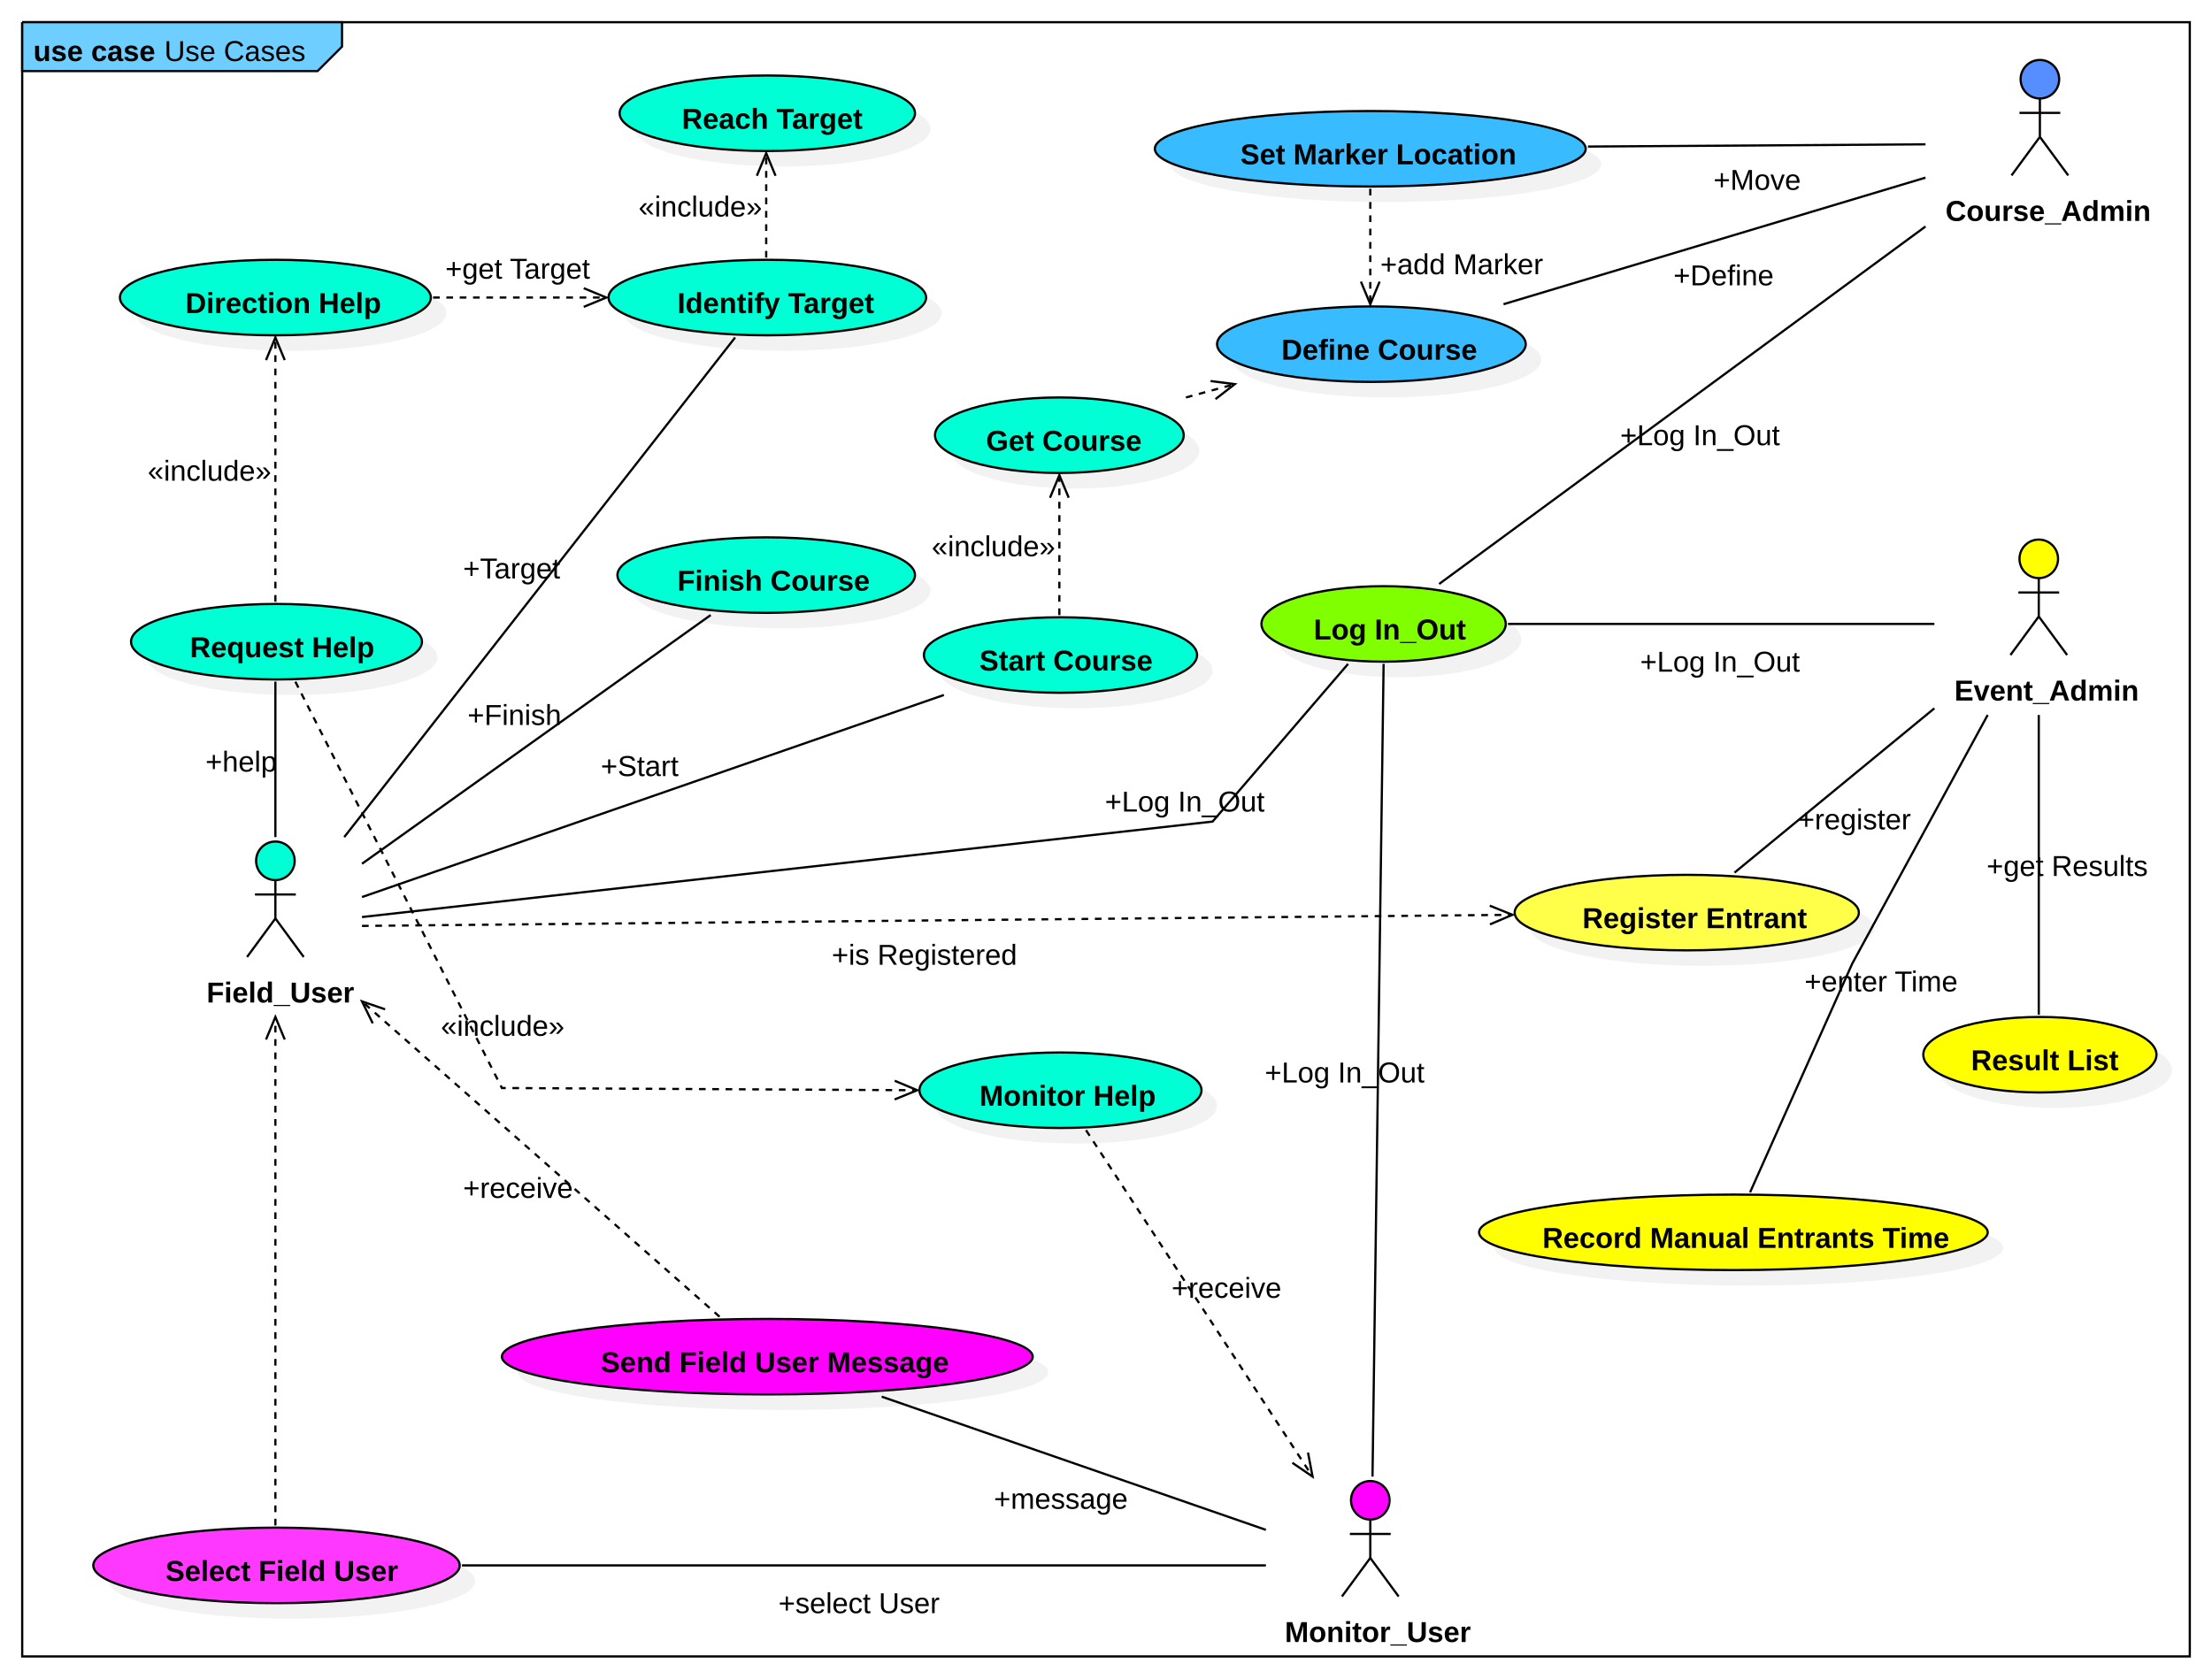
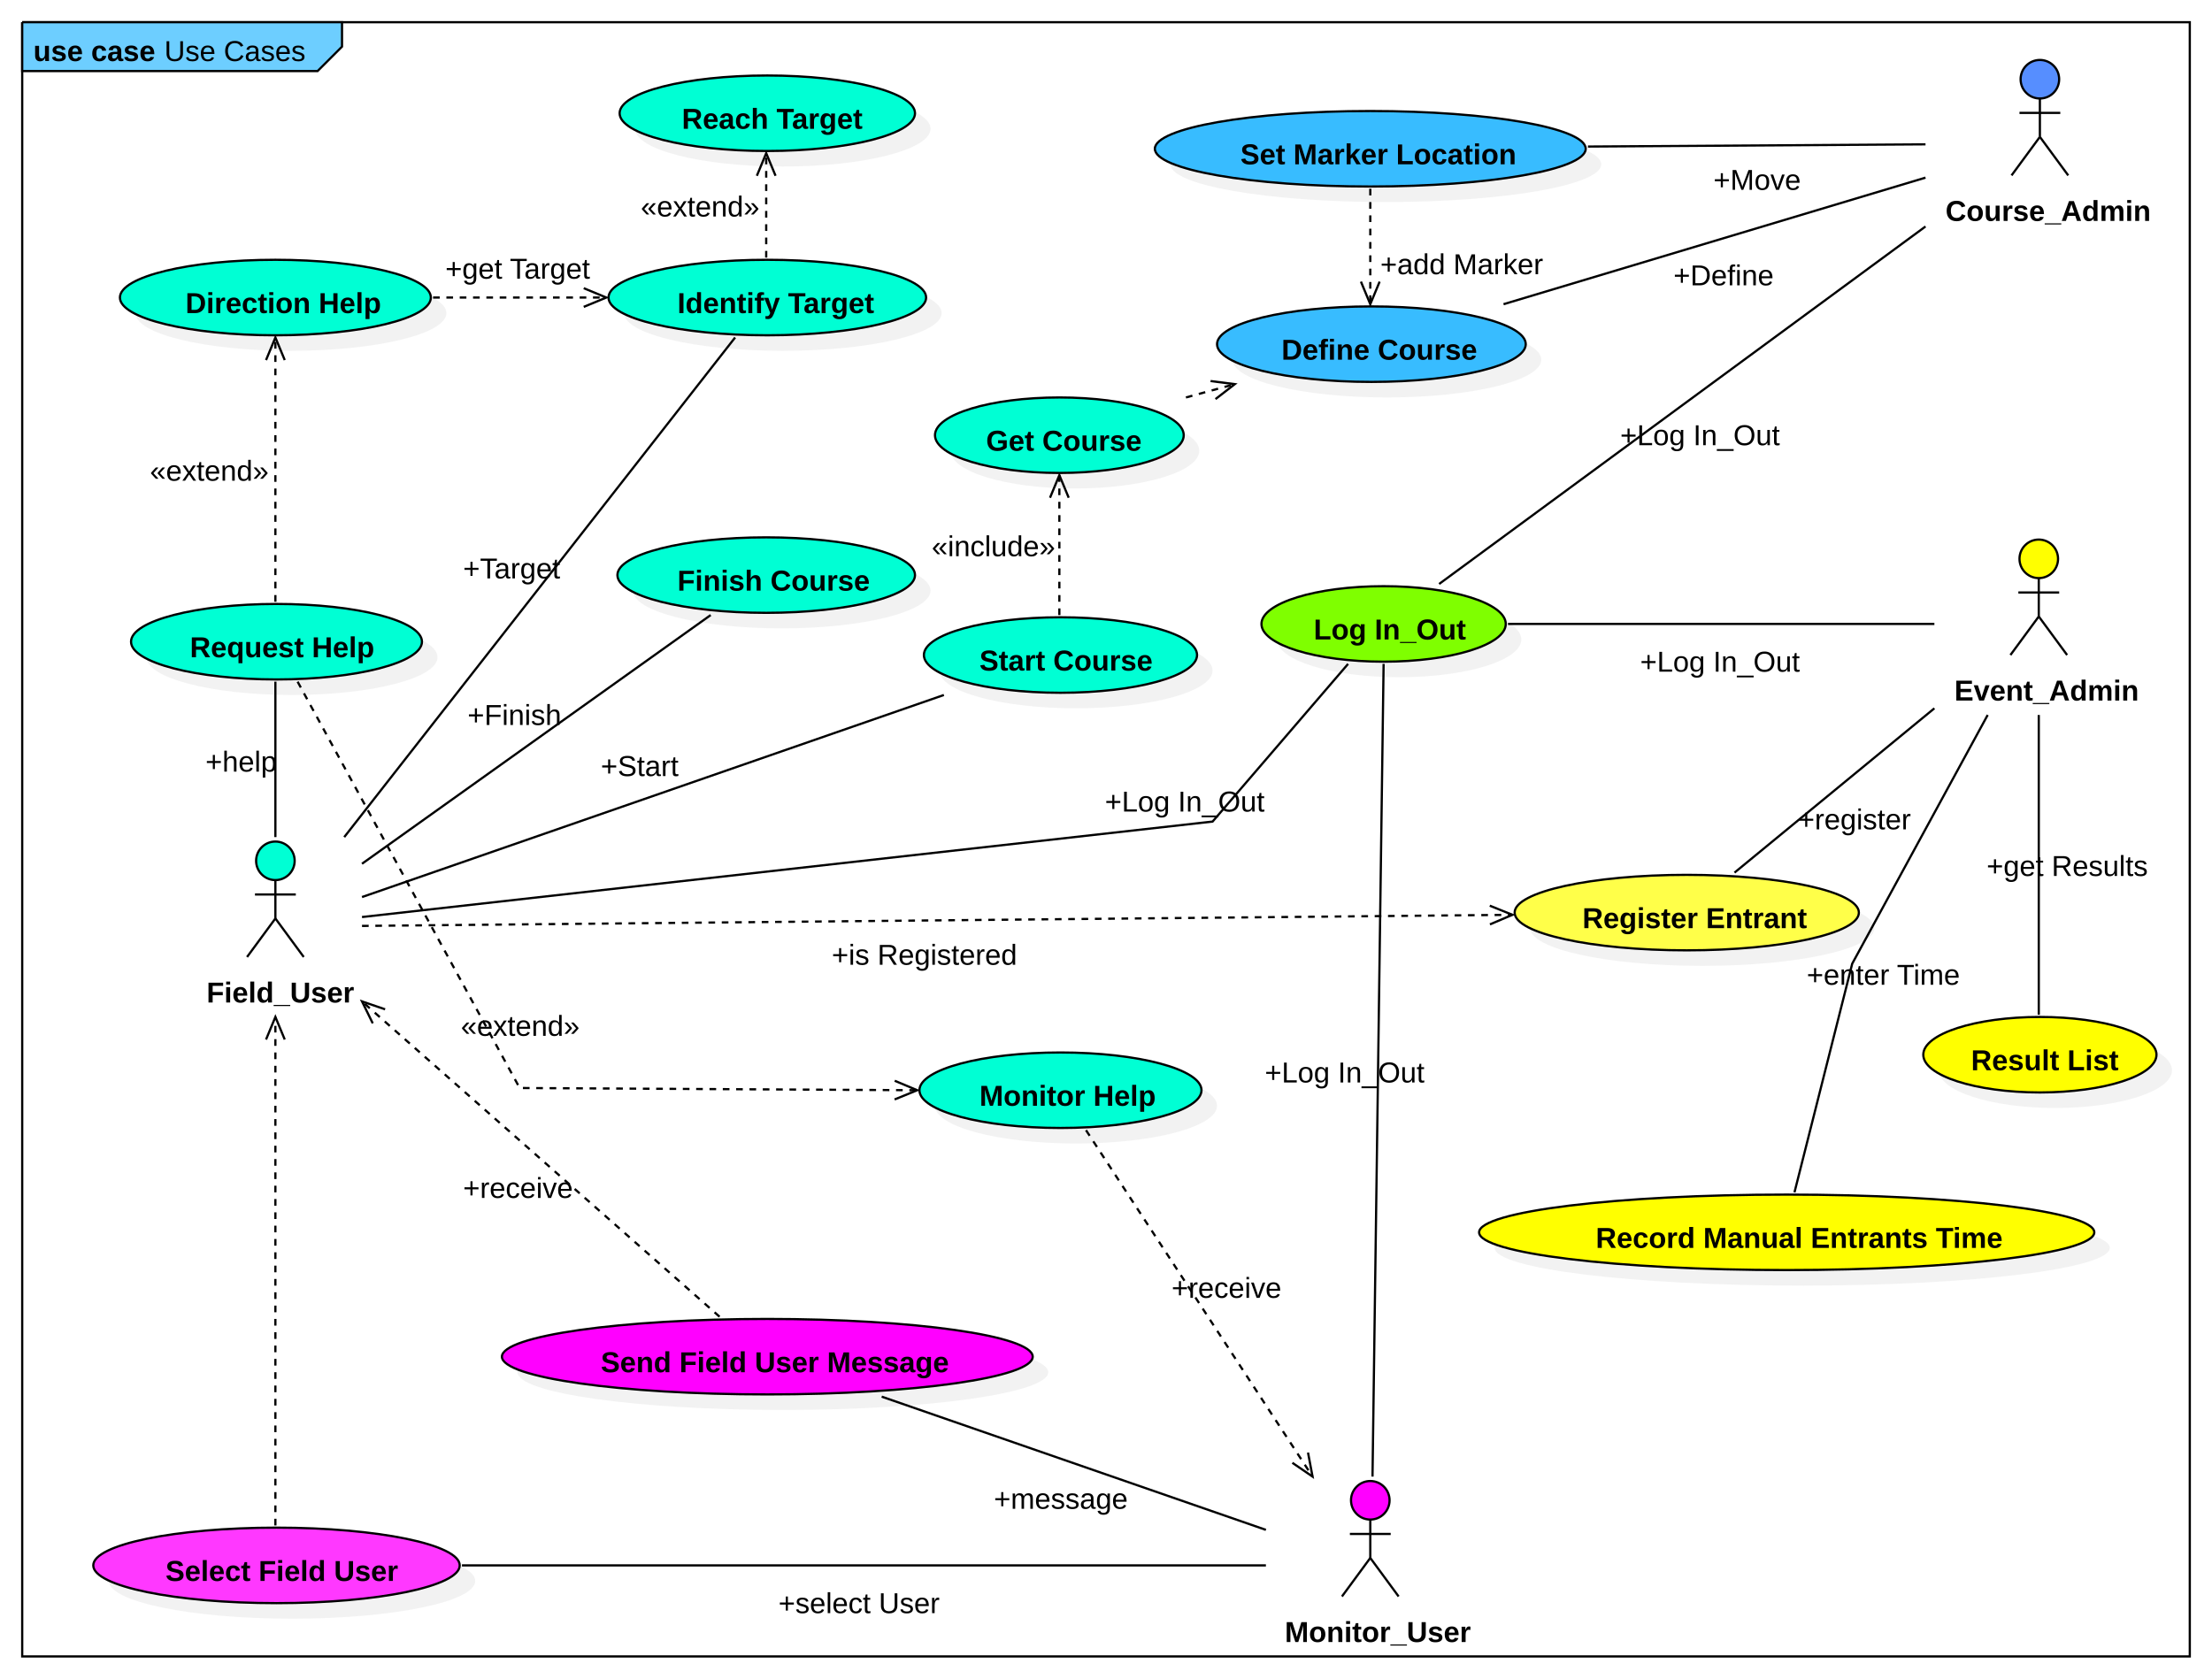
<svg xmlns="http://www.w3.org/2000/svg" version="1.1" width="996" height="756">
  <defs />
  <g>
    <g transform="translate(2,2) scale(1,1)">
      <path fill="none" stroke="#000000" d="M 8 8 L 984 8 L 984 744 L 8 744 L 8 8" stroke-miterlimit="10" />
    </g>
    <g transform="translate(2,2) scale(1,1)">
      <path fill="#6dceff" stroke="none" d="M 8 8 L 8 30 L 141 30 L 152 19 L 152 8 L 8 8" />
    </g>
    <g transform="translate(2,2) scale(1,1)">
      <path fill="none" stroke="#000000" d="M 8 8 L 8 30 L 141 30 L 152 19 L 152 8 L 8 8 L 8 8" stroke-miterlimit="10" />
    </g>
    <g transform="translate(2,2) scale(1,1)">
      <g>
        <path fill="none" stroke="none" />
        <text fill="#000000" stroke="none" font-family="Arial" font-size="13px" font-style="normal" font-weight="normal" text-decoration="none" x="72" y="25.5">Use Cases</text>
      </g>
    </g>
    <g transform="translate(2,2) scale(1,1)">
      <g>
        <path fill="none" stroke="none" />
        <text fill="#000000" stroke="none" font-family="Arial" font-size="13px" font-style="normal" font-weight="bold" text-decoration="none" x="13" y="25.5">use case</text>
      </g>
    </g>
    <g transform="translate(2,2) scale(1,1)">
      <path fill="#00ffd4" stroke="none" d="M 113.321 385.68 C 113.321 380.886 117.207 377 122 377 C 126.793 377 130.679 380.886 130.679 385.68 C 130.679 390.474 126.793 394.36 122 394.36 C 117.207 394.36 113.321 390.474 113.321 385.68 Z" />
    </g>
    <g transform="translate(2,2) scale(1,1)">
      <path fill="none" stroke="#000000" d="M 113.321 385.68 C 113.321 380.886 117.207 377 122 377 C 126.793 377 130.679 380.886 130.679 385.68 C 130.679 390.474 126.793 394.36 122 394.36 C 117.207 394.36 113.321 390.474 113.321 385.68 Z" stroke-miterlimit="10" />
    </g>
    <g transform="translate(2,2) scale(1,1)">
      <path fill="none" stroke="#000000" d="M 122 394.36 L 122 411.64" stroke-miterlimit="10" />
    </g>
    <g transform="translate(2,2) scale(1,1)">
      <path fill="none" stroke="#000000" d="M 112.81 400.84 L 131.19 400.84" stroke-miterlimit="10" />
    </g>
    <g transform="translate(2,2) scale(1,1)">
      <path fill="none" stroke="#000000" d="M 122 411.64 L 109.236 429" stroke-miterlimit="10" />
    </g>
    <g transform="translate(2,2) scale(1,1)">
      <path fill="none" stroke="#000000" d="M 122 411.64 L 134.764 429" stroke-miterlimit="10" />
    </g>
    <g transform="translate(2,2) scale(1,1)">
      <g>
        <path fill="none" stroke="none" />
        <text fill="#000000" stroke="none" font-family="Arial" font-size="13px" font-style="normal" font-weight="bold" text-decoration="none" x="91" y="449.5">Field_User</text>
      </g>
    </g>
    <g transform="translate(2,2) scale(1,1)">
      <path fill="#ff00ff" stroke="none" d="M 606.321 673.68 C 606.321 668.886 610.207 665 615 665 C 619.793 665 623.679 668.886 623.679 673.68 C 623.679 678.474 619.793 682.36 615 682.36 C 610.207 682.36 606.321 678.474 606.321 673.68 Z" />
    </g>
    <g transform="translate(2,2) scale(1,1)">
      <path fill="none" stroke="#000000" d="M 606.321 673.68 C 606.321 668.886 610.207 665 615 665 C 619.793 665 623.679 668.886 623.679 673.68 C 623.679 678.474 619.793 682.36 615 682.36 C 610.207 682.36 606.321 678.474 606.321 673.68 Z" stroke-miterlimit="10" />
    </g>
    <g transform="translate(2,2) scale(1,1)">
      <path fill="none" stroke="#000000" d="M 615 682.36 L 615 699.64" stroke-miterlimit="10" />
    </g>
    <g transform="translate(2,2) scale(1,1)">
      <path fill="none" stroke="#000000" d="M 605.81 688.84 L 624.19 688.84" stroke-miterlimit="10" />
    </g>
    <g transform="translate(2,2) scale(1,1)">
      <path fill="none" stroke="#000000" d="M 615 699.64 L 602.236 717" stroke-miterlimit="10" />
    </g>
    <g transform="translate(2,2) scale(1,1)">
      <path fill="none" stroke="#000000" d="M 615 699.64 L 627.764 717" stroke-miterlimit="10" />
    </g>
    <g transform="translate(2,2) scale(1,1)">
      <g>
        <path fill="none" stroke="none" />
        <text fill="#000000" stroke="none" font-family="Arial" font-size="13px" font-style="normal" font-weight="bold" text-decoration="none" x="576.5" y="737.5">Monitor_User</text>
      </g>
    </g>
    <g transform="translate(2,2) scale(1,1)">
      <path fill="#ffff00" stroke="none" d="M 907.321 249.68 C 907.321 244.886 911.207 241 916 241 C 920.793 241 924.679 244.886 924.679 249.68 C 924.679 254.474 920.793 258.36 916 258.36 C 911.207 258.36 907.321 254.474 907.321 249.68 Z" />
    </g>
    <g transform="translate(2,2) scale(1,1)">
      <path fill="none" stroke="#000000" d="M 907.321 249.68 C 907.321 244.886 911.207 241 916 241 C 920.793 241 924.679 244.886 924.679 249.68 C 924.679 254.474 920.793 258.36 916 258.36 C 911.207 258.36 907.321 254.474 907.321 249.68 Z" stroke-miterlimit="10" />
    </g>
    <g transform="translate(2,2) scale(1,1)">
      <path fill="none" stroke="#000000" d="M 916 258.36 L 916 275.64" stroke-miterlimit="10" />
    </g>
    <g transform="translate(2,2) scale(1,1)">
      <path fill="none" stroke="#000000" d="M 906.81 264.84 L 925.19 264.84" stroke-miterlimit="10" />
    </g>
    <g transform="translate(2,2) scale(1,1)">
      <path fill="none" stroke="#000000" d="M 916 275.64 L 903.236 293" stroke-miterlimit="10" />
    </g>
    <g transform="translate(2,2) scale(1,1)">
      <path fill="none" stroke="#000000" d="M 916 275.64 L 928.764 293" stroke-miterlimit="10" />
    </g>
    <g transform="translate(2,2) scale(1,1)">
      <g>
        <path fill="none" stroke="none" />
        <text fill="#000000" stroke="none" font-family="Arial" font-size="13px" font-style="normal" font-weight="bold" text-decoration="none" x="878" y="313.5">Event_Admin</text>
      </g>
    </g>
    <g transform="translate(2,2) scale(1,1)">
      <path fill="#568eff" stroke="none" d="M 907.821 33.68 C 907.821 28.886 911.707 25 916.5 25 C 921.293 25 925.179 28.886 925.179 33.68 C 925.179 38.474 921.293 42.36 916.5 42.36 C 911.707 42.36 907.821 38.474 907.821 33.68 Z" />
    </g>
    <g transform="translate(2,2) scale(1,1)">
      <path fill="none" stroke="#000000" d="M 907.821 33.68 C 907.821 28.886 911.707 25 916.5 25 C 921.293 25 925.179 28.886 925.179 33.68 C 925.179 38.474 921.293 42.36 916.5 42.36 C 911.707 42.36 907.821 38.474 907.821 33.68 Z" stroke-miterlimit="10" />
    </g>
    <g transform="translate(2,2) scale(1,1)">
      <path fill="none" stroke="#000000" d="M 916.5 42.36 L 916.5 59.64" stroke-miterlimit="10" />
    </g>
    <g transform="translate(2,2) scale(1,1)">
      <path fill="none" stroke="#000000" d="M 907.31 48.84 L 925.69 48.84" stroke-miterlimit="10" />
    </g>
    <g transform="translate(2,2) scale(1,1)">
      <path fill="none" stroke="#000000" d="M 916.5 59.64 L 903.736 77" stroke-miterlimit="10" />
    </g>
    <g transform="translate(2,2) scale(1,1)">
      <path fill="none" stroke="#000000" d="M 916.5 59.64 L 929.264 77" stroke-miterlimit="10" />
    </g>
    <g transform="translate(2,2) scale(1,1)">
      <g>
        <path fill="none" stroke="none" />
        <text fill="#000000" stroke="none" font-family="Arial" font-size="13px" font-style="normal" font-weight="bold" text-decoration="none" x="874" y="97.5">Course_Admin</text>
      </g>
    </g>
    <g transform="translate(2,2) scale(1,1)">
      <path fill="#C0C0C0" stroke="none" d="M 525 72 C 525 62.611 568.428 55 622 55 C 675.572 55 719 62.611 719 72 C 719 81.389 675.572 89 622 89 C 568.428 89 525 81.389 525 72 Z" opacity="0.2" />
    </g>
    <g transform="translate(2,2) scale(1,1)">
      <path fill="#38bcff" stroke="none" d="M 518 65 C 518 55.611 561.428 48 615 48 C 668.572 48 712 55.611 712 65 C 712 74.389 668.572 82 615 82 C 561.428 82 518 74.389 518 65 Z" />
    </g>
    <g transform="translate(2,2) scale(1,1)">
      <path fill="none" stroke="#000000" d="M 518 65 C 518 55.611 561.428 48 615 48 C 668.572 48 712 55.611 712 65 C 712 74.389 668.572 82 615 82 C 561.428 82 518 74.389 518 65 Z" stroke-miterlimit="10" />
    </g>
    <g transform="translate(2,2) scale(1,1)">
      <g>
        <path fill="none" stroke="none" />
        <text fill="#000000" stroke="none" font-family="Arial" font-size="13px" font-style="normal" font-weight="bold" text-decoration="none" x="556.5" y="72">Set Marker Location</text>
      </g>
    </g>
    <g transform="translate(2,2) scale(1,1)">
      <path fill="#C0C0C0" stroke="none" d="M 553 160 C 553 150.611 584.116 143 622.5 143 C 660.884 143 692 150.611 692 160 C 692 169.389 660.884 177 622.5 177 C 584.116 177 553 169.389 553 160 Z" opacity="0.2" />
    </g>
    <g transform="translate(2,2) scale(1,1)">
      <path fill="#38bcff" stroke="none" d="M 546 153 C 546 143.611 577.116 136 615.5 136 C 653.884 136 685 143.611 685 153 C 685 162.389 653.884 170 615.5 170 C 577.116 170 546 162.389 546 153 Z" />
    </g>
    <g transform="translate(2,2) scale(1,1)">
      <path fill="none" stroke="#000000" d="M 546 153 C 546 143.611 577.116 136 615.5 136 C 653.884 136 685 143.611 685 153 C 685 162.389 653.884 170 615.5 170 C 577.116 170 546 162.389 546 153 Z" stroke-miterlimit="10" />
    </g>
    <g transform="translate(2,2) scale(1,1)">
      <g>
        <path fill="none" stroke="none" />
        <text fill="#000000" stroke="none" font-family="Arial" font-size="13px" font-style="normal" font-weight="bold" text-decoration="none" x="575" y="160">Define Course</text>
      </g>
    </g>
    <g transform="translate(2,2) scale(1,1)">
      <path fill="none" stroke="#000000" d="M 615 83 L 615 135" stroke-miterlimit="10" stroke-dasharray="3" />
    </g>
    <g transform="translate(2,2) scale(1,1)">
      <path fill="none" stroke="#000000" d="M 610.79 124.837 L 615 135 L 619.21 124.837" stroke-miterlimit="10" />
    </g>
    <g transform="translate(2,2) scale(1,1)">
      <g>
        <path fill="none" stroke="none" />
        <text fill="#000000" stroke="none" font-family="Arial" font-size="13px" font-style="normal" font-weight="normal" text-decoration="none" x="619.5" y="121.5">+add Marker</text>
      </g>
    </g>
    <g transform="translate(2,2) scale(1,1)">
      <path fill="none" stroke="#000000" d="M 865 63 L 713 64" stroke-miterlimit="10" />
    </g>
    <g transform="translate(2,2) scale(1,1)">
      <g>
        <path fill="none" stroke="none" />
        <text fill="#000000" stroke="none" font-family="Arial" font-size="13px" font-style="normal" font-weight="normal" text-decoration="none" x="769.5" y="83.5">+Move</text>
      </g>
    </g>
    <g transform="translate(2,2) scale(1,1)">
      <path fill="none" stroke="#000000" d="M 865 78 L 675 135" stroke-miterlimit="10" />
    </g>
    <g transform="translate(2,2) scale(1,1)">
      <g>
        <path fill="none" stroke="none" />
        <text fill="#000000" stroke="none" font-family="Arial" font-size="13px" font-style="normal" font-weight="normal" text-decoration="none" x="751.5" y="126.5">+Define</text>
      </g>
    </g>
    <g transform="translate(2,2) scale(1,1)">
      <path fill="#C0C0C0" stroke="none" d="M 573 286 C 573 276.611 597.624 269 628 269 C 658.376 269 683 276.611 683 286 C 683 295.389 658.376 303 628 303 C 597.624 303 573 295.389 573 286 Z" opacity="0.2" />
    </g>
    <g transform="translate(2,2) scale(1,1)">
      <path fill="#7fff00" stroke="none" d="M 566 279 C 566 269.611 590.624 262 621 262 C 651.376 262 676 269.611 676 279 C 676 288.389 651.376 296 621 296 C 590.624 296 566 288.389 566 279 Z" />
    </g>
    <g transform="translate(2,2) scale(1,1)">
      <path fill="none" stroke="#000000" d="M 566 279 C 566 269.611 590.624 262 621 262 C 651.376 262 676 269.611 676 279 C 676 288.389 651.376 296 621 296 C 590.624 296 566 288.389 566 279 Z" stroke-miterlimit="10" />
    </g>
    <g transform="translate(2,2) scale(1,1)">
      <g>
        <path fill="none" stroke="none" />
        <text fill="#000000" stroke="none" font-family="Arial" font-size="13px" font-style="normal" font-weight="bold" text-decoration="none" x="589.5" y="286">Log In_Out</text>
      </g>
    </g>
    <g transform="translate(2,2) scale(1,1)">
      <path fill="none" stroke="#000000" d="M 865 100 L 646 261" stroke-miterlimit="10" />
    </g>
    <g transform="translate(2,2) scale(1,1)">
      <g>
        <path fill="none" stroke="none" />
        <text fill="#000000" stroke="none" font-family="Arial" font-size="13px" font-style="normal" font-weight="normal" text-decoration="none" x="727.5" y="198.5">+Log In_Out</text>
      </g>
    </g>
    <g transform="translate(2,2) scale(1,1)">
      <path fill="none" stroke="#000000" d="M 161 411 L 544 368 L 605 297" stroke-miterlimit="10" />
    </g>
    <g transform="translate(2,2) scale(1,1)">
      <g>
        <path fill="none" stroke="none" />
        <text fill="#000000" stroke="none" font-family="Arial" font-size="13px" font-style="normal" font-weight="normal" text-decoration="none" x="495.5" y="363.5">+Log In_Out</text>
      </g>
    </g>
    <g transform="translate(2,2) scale(1,1)">
      <path fill="none" stroke="#000000" d="M 869 279 L 677 279" stroke-miterlimit="10" />
    </g>
    <g transform="translate(2,2) scale(1,1)">
      <g>
        <path fill="none" stroke="none" />
        <text fill="#000000" stroke="none" font-family="Arial" font-size="13px" font-style="normal" font-weight="normal" text-decoration="none" x="736.5" y="300.5">+Log In_Out</text>
      </g>
    </g>
    <g transform="translate(2,2) scale(1,1)">
      <path fill="none" stroke="#000000" d="M 616 663 L 621 297" stroke-miterlimit="10" />
    </g>
    <g transform="translate(2,2) scale(1,1)">
      <g>
        <path fill="none" stroke="none" />
        <text fill="#000000" stroke="none" font-family="Arial" font-size="13px" font-style="normal" font-weight="normal" text-decoration="none" x="567.5" y="485.5">+Log In_Out</text>
      </g>
    </g>
    <g transform="translate(2,2) scale(1,1)">
      <path fill="#C0C0C0" stroke="none" d="M 687 416 C 687 406.611 721.698 399 764.5 399 C 807.302 399 842 406.611 842 416 C 842 425.389 807.302 433 764.5 433 C 721.698 433 687 425.389 687 416 Z" opacity="0.2" />
    </g>
    <g transform="translate(2,2) scale(1,1)">
      <path fill="#ffff49" stroke="none" d="M 680 409 C 680 399.611 714.698 392 757.5 392 C 800.302 392 835 399.611 835 409 C 835 418.389 800.302 426 757.5 426 C 714.698 426 680 418.389 680 409 Z" />
    </g>
    <g transform="translate(2,2) scale(1,1)">
      <path fill="none" stroke="#000000" d="M 680 409 C 680 399.611 714.698 392 757.5 392 C 800.302 392 835 399.611 835 409 C 835 418.389 800.302 426 757.5 426 C 714.698 426 680 418.389 680 409 Z" stroke-miterlimit="10" />
    </g>
    <g transform="translate(2,2) scale(1,1)">
      <g>
        <path fill="none" stroke="none" />
        <text fill="#000000" stroke="none" font-family="Arial" font-size="13px" font-style="normal" font-weight="bold" text-decoration="none" x="710.5" y="416">Register Entrant</text>
      </g>
    </g>
    <g transform="translate(2,2) scale(1,1)">
      <path fill="none" stroke="#000000" d="M 869 317 L 779 391" stroke-miterlimit="10" />
    </g>
    <g transform="translate(2,2) scale(1,1)">
      <g>
        <path fill="none" stroke="none" />
        <text fill="#000000" stroke="none" font-family="Arial" font-size="13px" font-style="normal" font-weight="normal" text-decoration="none" x="807.5" y="371.5">+register</text>
      </g>
    </g>
    <g transform="translate(2,2) scale(1,1)">
      <path fill="none" stroke="#000000" d="M 161 415 L 679 410" stroke-miterlimit="10" stroke-dasharray="3" />
    </g>
    <g transform="translate(2,2) scale(1,1)">
      <path fill="none" stroke="#000000" d="M 668.878 414.307 L 679 410 L 668.797 405.889" stroke-miterlimit="10" />
    </g>
    <g transform="translate(2,2) scale(1,1)">
      <g>
        <path fill="none" stroke="none" />
        <text fill="#000000" stroke="none" font-family="Arial" font-size="13px" font-style="normal" font-weight="normal" text-decoration="none" x="372.5" y="432.5">+is Registered</text>
      </g>
    </g>
    <g transform="translate(2,2) scale(1,1)">
      <path fill="#C0C0C0" stroke="none" d="M 871 480 C 871 470.611 894.505 463 923.5 463 C 952.495 463 976 470.611 976 480 C 976 489.389 952.495 497 923.5 497 C 894.505 497 871 489.389 871 480 Z" opacity="0.2" />
    </g>
    <g transform="translate(2,2) scale(1,1)">
      <path fill="#ffff00" stroke="none" d="M 864 473 C 864 463.611 887.505 456 916.5 456 C 945.495 456 969 463.611 969 473 C 969 482.389 945.495 490 916.5 490 C 887.505 490 864 482.389 864 473 Z" />
    </g>
    <g transform="translate(2,2) scale(1,1)">
      <path fill="none" stroke="#000000" d="M 864 473 C 864 463.611 887.505 456 916.5 456 C 945.495 456 969 463.611 969 473 C 969 482.389 945.495 490 916.5 490 C 887.505 490 864 482.389 864 473 Z" stroke-miterlimit="10" />
    </g>
    <g transform="translate(2,2) scale(1,1)">
      <g>
        <path fill="none" stroke="none" />
        <text fill="#000000" stroke="none" font-family="Arial" font-size="13px" font-style="normal" font-weight="bold" text-decoration="none" x="885.5" y="480">Result List</text>
      </g>
    </g>
    <g transform="translate(2,2) scale(1,1)">
-       <path fill="#C0C0C0" stroke="none" d="M 671 560 C 671 550.611 722.263 543 785.5 543 C 848.737 543 900 550.611 900 560 C 900 569.389 848.737 577 785.5 577 C 722.263 577 671 569.389 671 560 Z" opacity="0.2" />
-     </g>
-     <g transform="translate(2,2) scale(1,1)">
-       <path fill="#ffff00" stroke="none" d="M 664 553 C 664 543.611 715.263 536 778.5 536 C 841.737 536 893 543.611 893 553 C 893 562.389 841.737 570 778.5 570 C 715.263 570 664 562.389 664 553 Z" />
-     </g>
-     <g transform="translate(2,2) scale(1,1)">
-       <path fill="none" stroke="#000000" d="M 664 553 C 664 543.611 715.263 536 778.5 536 C 841.737 536 893 543.611 893 553 C 893 562.389 841.737 570 778.5 570 C 715.263 570 664 562.389 664 553 Z" stroke-miterlimit="10" />
-     </g>
-     <g transform="translate(2,2) scale(1,1)">
-       <g>
-         <path fill="none" stroke="none" />
-         <text fill="#000000" stroke="none" font-family="Arial" font-size="13px" font-style="normal" font-weight="bold" text-decoration="none" x="692.5" y="560">Record Manual Entrants Time</text>
-       </g>
-     </g>
-     <g transform="translate(2,2) scale(1,1)">
-       <path fill="none" stroke="#000000" d="M 893 320 L 832 432 L 786 535" stroke-miterlimit="10" />
-     </g>
-     <g transform="translate(2,2) scale(1,1)">
-       <g>
-         <path fill="none" stroke="none" />
-         <text fill="#000000" stroke="none" font-family="Arial" font-size="13px" font-style="normal" font-weight="normal" text-decoration="none" x="810.5" y="444.5">+enter Time</text>
+       <path fill="#C0C0C0" stroke="none" d="M 671 560 C 671 550.611 733.009 543 809.5 543 C 885.991 543 948 550.611 948 560 C 948 569.389 885.991 577 809.5 577 C 733.009 577 671 569.389 671 560 Z" opacity="0.2" />
+     </g>
+     <g transform="translate(2,2) scale(1,1)">
+       <path fill="#ffff00" stroke="none" d="M 664 553 C 664 543.611 726.009 536 802.5 536 C 878.991 536 941 543.611 941 553 C 941 562.389 878.991 570 802.5 570 C 726.009 570 664 562.389 664 553 Z" />
+     </g>
+     <g transform="translate(2,2) scale(1,1)">
+       <path fill="none" stroke="#000000" d="M 664 553 C 664 543.611 726.009 536 802.5 536 C 878.991 536 941 543.611 941 553 C 941 562.389 878.991 570 802.5 570 C 726.009 570 664 562.389 664 553 Z" stroke-miterlimit="10" />
+     </g>
+     <g transform="translate(2,2) scale(1,1)">
+       <g>
+         <path fill="none" stroke="none" />
+         <text fill="#000000" stroke="none" font-family="Arial" font-size="13px" font-style="normal" font-weight="bold" text-decoration="none" x="716.5" y="560">Record Manual Entrants Time</text>
+       </g>
+     </g>
+     <g transform="translate(2,2) scale(1,1)">
+       <path fill="none" stroke="#000000" d="M 893 320 L 832 432 L 806 535" stroke-miterlimit="10" />
+     </g>
+     <g transform="translate(2,2) scale(1,1)">
+       <g>
+         <path fill="none" stroke="none" />
+         <text fill="#000000" stroke="none" font-family="Arial" font-size="13px" font-style="normal" font-weight="normal" text-decoration="none" x="811.5" y="441.5">+enter Time</text>
      </g>
    </g>
    <g transform="translate(2,2) scale(1,1)">
      <path fill="none" stroke="#000000" d="M 916 320 L 916 455" stroke-miterlimit="10" />
    </g>
    <g transform="translate(2,2) scale(1,1)">
      <g>
        <path fill="none" stroke="none" />
        <text fill="#000000" stroke="none" font-family="Arial" font-size="13px" font-style="normal" font-weight="normal" text-decoration="none" x="892.5" y="392.5">+get Results</text>
      </g>
    </g>
    <g transform="translate(2,2) scale(1,1)">
      <path fill="#C0C0C0" stroke="none" d="M 231 616 C 231 606.611 284.502 599 350.5 599 C 416.498 599 470 606.611 470 616 C 470 625.389 416.498 633 350.5 633 C 284.502 633 231 625.389 231 616 Z" opacity="0.2" />
    </g>
    <g transform="translate(2,2) scale(1,1)">
      <path fill="#ff00ff" stroke="none" d="M 224 609 C 224 599.611 277.502 592 343.5 592 C 409.498 592 463 599.611 463 609 C 463 618.389 409.498 626 343.5 626 C 277.502 626 224 618.389 224 609 Z" />
    </g>
    <g transform="translate(2,2) scale(1,1)">
      <path fill="none" stroke="#000000" d="M 224 609 C 224 599.611 277.502 592 343.5 592 C 409.498 592 463 599.611 463 609 C 463 618.389 409.498 626 343.5 626 C 277.502 626 224 618.389 224 609 Z" stroke-miterlimit="10" />
    </g>
    <g transform="translate(2,2) scale(1,1)">
      <g>
        <path fill="none" stroke="none" />
        <text fill="#000000" stroke="none" font-family="Arial" font-size="13px" font-style="normal" font-weight="bold" text-decoration="none" x="268.5" y="616">Send Field User Message</text>
      </g>
    </g>
    <g transform="translate(2,2) scale(1,1)">
      <path fill="none" stroke="#000000" d="M 568 687 L 395 627" stroke-miterlimit="10" />
    </g>
    <g transform="translate(2,2) scale(1,1)">
      <g>
        <path fill="none" stroke="none" />
        <text fill="#000000" stroke="none" font-family="Arial" font-size="13px" font-style="normal" font-weight="normal" text-decoration="none" x="445.5" y="677.5">+message</text>
      </g>
    </g>
    <g transform="translate(2,2) scale(1,1)">
      <path fill="none" stroke="#000000" d="M 322 591 L 161 449" stroke-miterlimit="10" stroke-dasharray="3" />
    </g>
    <g transform="translate(2,2) scale(1,1)">
      <path fill="none" stroke="#000000" d="M 171.406 452.565 L 161 449 L 165.837 458.879" stroke-miterlimit="10" />
    </g>
    <g transform="translate(2,2) scale(1,1)">
      <g>
        <path fill="none" stroke="none" />
        <text fill="#000000" stroke="none" font-family="Arial" font-size="13px" font-style="normal" font-weight="normal" text-decoration="none" x="206.5" y="537.5">+receive</text>
      </g>
    </g>
    <g transform="translate(2,2) scale(1,1)">
      <path fill="#C0C0C0" stroke="none" d="M 47 710 C 47 700.611 83.937 693 129.5 693 C 175.063 693 212 700.611 212 710 C 212 719.389 175.063 727 129.5 727 C 83.937 727 47 719.389 47 710 Z" opacity="0.2" />
    </g>
    <g transform="translate(2,2) scale(1,1)">
      <path fill="#ff38ff" stroke="none" d="M 40 703 C 40 693.611 76.937 686 122.5 686 C 168.063 686 205 693.611 205 703 C 205 712.389 168.063 720 122.5 720 C 76.937 720 40 712.389 40 703 Z" />
    </g>
    <g transform="translate(2,2) scale(1,1)">
      <path fill="none" stroke="#000000" d="M 40 703 C 40 693.611 76.937 686 122.5 686 C 168.063 686 205 693.611 205 703 C 205 712.389 168.063 720 122.5 720 C 76.937 720 40 712.389 40 703 Z" stroke-miterlimit="10" />
    </g>
    <g transform="translate(2,2) scale(1,1)">
      <g>
        <path fill="none" stroke="none" />
        <text fill="#000000" stroke="none" font-family="Arial" font-size="13px" font-style="normal" font-weight="bold" text-decoration="none" x="72.5" y="710">Select Field User</text>
      </g>
    </g>
    <g transform="translate(2,2) scale(1,1)">
      <path fill="none" stroke="#000000" d="M 568 703 L 206 703" stroke-miterlimit="10" />
    </g>
    <g transform="translate(2,2) scale(1,1)">
      <g>
        <path fill="none" stroke="none" />
        <text fill="#000000" stroke="none" font-family="Arial" font-size="13px" font-style="normal" font-weight="normal" text-decoration="none" x="348.5" y="724.5">+select User</text>
      </g>
    </g>
    <g transform="translate(2,2) scale(1,1)">
      <path fill="none" stroke="#000000" d="M 122 685 L 122 456" stroke-miterlimit="10" stroke-dasharray="3" />
    </g>
    <g transform="translate(2,2) scale(1,1)">
      <path fill="none" stroke="#000000" d="M 126.21 466.163 L 122 456 L 117.79 466.163" stroke-miterlimit="10" />
    </g>
    <g transform="translate(2,2) scale(1,1)">
      <path fill="#C0C0C0" stroke="none" d="M 279 139 C 279 129.611 311.012 122 350.5 122 C 389.988 122 422 129.611 422 139 C 422 148.389 389.988 156 350.5 156 C 311.012 156 279 148.389 279 139 Z" opacity="0.2" />
    </g>
    <g transform="translate(2,2) scale(1,1)">
      <path fill="#00ffd4" stroke="none" d="M 272 132 C 272 122.611 304.012 115 343.5 115 C 382.988 115 415 122.611 415 132 C 415 141.389 382.988 149 343.5 149 C 304.012 149 272 141.389 272 132 Z" />
    </g>
    <g transform="translate(2,2) scale(1,1)">
      <path fill="none" stroke="#000000" d="M 272 132 C 272 122.611 304.012 115 343.5 115 C 382.988 115 415 122.611 415 132 C 415 141.389 382.988 149 343.5 149 C 304.012 149 272 141.389 272 132 Z" stroke-miterlimit="10" />
    </g>
    <g transform="translate(2,2) scale(1,1)">
      <g>
        <path fill="none" stroke="none" />
        <text fill="#000000" stroke="none" font-family="Arial" font-size="13px" font-style="normal" font-weight="bold" text-decoration="none" x="303" y="139">Identify Target</text>
      </g>
    </g>
    <g transform="translate(2,2) scale(1,1)">
      <path fill="#C0C0C0" stroke="none" d="M 284 56 C 284 46.611 313.773 39 350.5 39 C 387.227 39 417 46.611 417 56 C 417 65.389 387.227 73 350.5 73 C 313.773 73 284 65.389 284 56 Z" opacity="0.2" />
    </g>
    <g transform="translate(2,2) scale(1,1)">
      <path fill="#00ffd4" stroke="none" d="M 277 49 C 277 39.611 306.773 32 343.5 32 C 380.227 32 410 39.611 410 49 C 410 58.389 380.227 66 343.5 66 C 306.773 66 277 58.389 277 49 Z" />
    </g>
    <g transform="translate(2,2) scale(1,1)">
      <path fill="none" stroke="#000000" d="M 277 49 C 277 39.611 306.773 32 343.5 32 C 380.227 32 410 39.611 410 49 C 410 58.389 380.227 66 343.5 66 C 306.773 66 277 58.389 277 49 Z" stroke-miterlimit="10" />
    </g>
    <g transform="translate(2,2) scale(1,1)">
      <g>
        <path fill="none" stroke="none" />
        <text fill="#000000" stroke="none" font-family="Arial" font-size="13px" font-style="normal" font-weight="bold" text-decoration="none" x="305" y="56">Reach Target</text>
      </g>
    </g>
    <g transform="translate(2,2) scale(1,1)">
      <path fill="none" stroke="#000000" d="M 153 375 L 329 150" stroke-miterlimit="10" />
    </g>
    <g transform="translate(2,2) scale(1,1)">
      <g>
        <path fill="none" stroke="none" />
        <text fill="#000000" stroke="none" font-family="Arial" font-size="13px" font-style="normal" font-weight="normal" text-decoration="none" x="206.5" y="258.5">+Target</text>
      </g>
    </g>
    <g transform="translate(2,2) scale(1,1)">
      <path fill="#C0C0C0" stroke="none" d="M 283 264 C 283 254.611 312.997 247 350 247 C 387.003 247 417 254.611 417 264 C 417 273.389 387.003 281 350 281 C 312.997 281 283 273.389 283 264 Z" opacity="0.2" />
    </g>
    <g transform="translate(2,2) scale(1,1)">
      <path fill="#00ffd4" stroke="none" d="M 276 257 C 276 247.611 305.997 240 343 240 C 380.003 240 410 247.611 410 257 C 410 266.389 380.003 274 343 274 C 305.997 274 276 266.389 276 257 Z" />
    </g>
    <g transform="translate(2,2) scale(1,1)">
      <path fill="none" stroke="#000000" d="M 276 257 C 276 247.611 305.997 240 343 240 C 380.003 240 410 247.611 410 257 C 410 266.389 380.003 274 343 274 C 305.997 274 276 266.389 276 257 Z" stroke-miterlimit="10" />
    </g>
    <g transform="translate(2,2) scale(1,1)">
      <g>
        <path fill="none" stroke="none" />
        <text fill="#000000" stroke="none" font-family="Arial" font-size="13px" font-style="normal" font-weight="bold" text-decoration="none" x="303" y="264">Finish Course</text>
      </g>
    </g>
    <g transform="translate(2,2) scale(1,1)">
      <path fill="none" stroke="#000000" d="M 161 387 L 318 275" stroke-miterlimit="10" />
    </g>
    <g transform="translate(2,2) scale(1,1)">
      <g>
        <path fill="none" stroke="none" />
        <text fill="#000000" stroke="none" font-family="Arial" font-size="13px" font-style="normal" font-weight="normal" text-decoration="none" x="208.5" y="324.5">+Finish</text>
      </g>
    </g>
    <g transform="translate(2,2) scale(1,1)">
      <path fill="#C0C0C0" stroke="none" d="M 59 139 C 59 129.611 90.34 122 129 122 C 167.66 122 199 129.611 199 139 C 199 148.389 167.66 156 129 156 C 90.34 156 59 148.389 59 139 Z" opacity="0.2" />
    </g>
    <g transform="translate(2,2) scale(1,1)">
      <path fill="#00ffd4" stroke="none" d="M 52 132 C 52 122.611 83.34 115 122 115 C 160.66 115 192 122.611 192 132 C 192 141.389 160.66 149 122 149 C 83.34 149 52 141.389 52 132 Z" />
    </g>
    <g transform="translate(2,2) scale(1,1)">
      <path fill="none" stroke="#000000" d="M 52 132 C 52 122.611 83.34 115 122 115 C 160.66 115 192 122.611 192 132 C 192 141.389 160.66 149 122 149 C 83.34 149 52 141.389 52 132 Z" stroke-miterlimit="10" />
    </g>
    <g transform="translate(2,2) scale(1,1)">
      <g>
        <path fill="none" stroke="none" />
        <text fill="#000000" stroke="none" font-family="Arial" font-size="13px" font-style="normal" font-weight="bold" text-decoration="none" x="81.5" y="139">Direction Help</text>
      </g>
    </g>
    <g transform="translate(2,2) scale(1,1)">
      <path fill="#C0C0C0" stroke="none" d="M 419 496 C 419 486.611 447.43 479 482.5 479 C 517.57 479 546 486.611 546 496 C 546 505.389 517.57 513 482.5 513 C 447.43 513 419 505.389 419 496 Z" opacity="0.2" />
    </g>
    <g transform="translate(2,2) scale(1,1)">
      <path fill="#00ffd4" stroke="none" d="M 412 489 C 412 479.611 440.43 472 475.5 472 C 510.57 472 539 479.611 539 489 C 539 498.389 510.57 506 475.5 506 C 440.43 506 412 498.389 412 489 Z" />
    </g>
    <g transform="translate(2,2) scale(1,1)">
      <path fill="none" stroke="#000000" d="M 412 489 C 412 479.611 440.43 472 475.5 472 C 510.57 472 539 479.611 539 489 C 539 498.389 510.57 506 475.5 506 C 440.43 506 412 498.389 412 489 Z" stroke-miterlimit="10" />
    </g>
    <g transform="translate(2,2) scale(1,1)">
      <g>
        <path fill="none" stroke="none" />
        <text fill="#000000" stroke="none" font-family="Arial" font-size="13px" font-style="normal" font-weight="bold" text-decoration="none" x="439" y="496">Monitor Help</text>
      </g>
    </g>
    <g transform="translate(2,2) scale(1,1)">
      <path fill="none" stroke="#000000" d="M 487 507 L 589 663" stroke-miterlimit="10" stroke-dasharray="3" />
    </g>
    <g transform="translate(2,2) scale(1,1)">
      <path fill="none" stroke="#000000" d="M 579.915 656.798 L 589 663 L 586.962 652.19" stroke-miterlimit="10" />
    </g>
    <g transform="translate(2,2) scale(1,1)">
      <g>
        <path fill="none" stroke="none" />
        <text fill="#000000" stroke="none" font-family="Arial" font-size="13px" font-style="normal" font-weight="normal" text-decoration="none" x="525.5" y="582.5">+receive</text>
      </g>
    </g>
    <g transform="translate(2,2) scale(1,1)">
      <path fill="none" stroke="#000000" d="M 193 132 L 271 132" stroke-miterlimit="10" stroke-dasharray="3" />
    </g>
    <g transform="translate(2,2) scale(1,1)">
      <path fill="none" stroke="#000000" d="M 260.837 136.21 L 271 132 L 260.837 127.79" stroke-miterlimit="10" />
    </g>
    <g transform="translate(2,2) scale(1,1)">
      <g>
        <path fill="none" stroke="none" />
        <text fill="#000000" stroke="none" font-family="Arial" font-size="13px" font-style="normal" font-weight="normal" text-decoration="none" x="198.5" y="123.5">+get Target</text>
      </g>
    </g>
    <g transform="translate(2,2) scale(1,1)">
      <path fill="#C0C0C0" stroke="none" d="M 426 201 C 426 191.611 451.072 184 482 184 C 512.928 184 538 191.611 538 201 C 538 210.389 512.928 218 482 218 C 451.072 218 426 210.389 426 201 Z" opacity="0.2" />
    </g>
    <g transform="translate(2,2) scale(1,1)">
      <path fill="#00ffd4" stroke="none" d="M 419 194 C 419 184.611 444.072 177 475 177 C 505.928 177 531 184.611 531 194 C 531 203.389 505.928 211 475 211 C 444.072 211 419 203.389 419 194 Z" />
    </g>
    <g transform="translate(2,2) scale(1,1)">
      <path fill="none" stroke="#000000" d="M 419 194 C 419 184.611 444.072 177 475 177 C 505.928 177 531 184.611 531 194 C 531 203.389 505.928 211 475 211 C 444.072 211 419 203.389 419 194 Z" stroke-miterlimit="10" />
    </g>
    <g transform="translate(2,2) scale(1,1)">
      <g>
        <path fill="none" stroke="none" />
        <text fill="#000000" stroke="none" font-family="Arial" font-size="13px" font-style="normal" font-weight="bold" text-decoration="none" x="442" y="201">Get Course</text>
      </g>
    </g>
    <g transform="translate(2,2) scale(1,1)">
      <path fill="none" stroke="#000000" d="M 532 177 L 554 171" stroke-miterlimit="10" stroke-dasharray="3" />
    </g>
    <g transform="translate(2,2) scale(1,1)">
      <path fill="none" stroke="#000000" d="M 545.303 177.735 L 554 171 L 543.088 169.613" stroke-miterlimit="10" />
    </g>
    <g transform="translate(2,2) scale(1,1)">
      <path fill="#C0C0C0" stroke="none" d="M 421 300 C 421 290.611 448.534 283 482.5 283 C 516.466 283 544 290.611 544 300 C 544 309.389 516.466 317 482.5 317 C 448.534 317 421 309.389 421 300 Z" opacity="0.2" />
    </g>
    <g transform="translate(2,2) scale(1,1)">
      <path fill="#00ffd4" stroke="none" d="M 414 293 C 414 283.611 441.534 276 475.5 276 C 509.466 276 537 283.611 537 293 C 537 302.389 509.466 310 475.5 310 C 441.534 310 414 302.389 414 293 Z" />
    </g>
    <g transform="translate(2,2) scale(1,1)">
      <path fill="none" stroke="#000000" d="M 414 293 C 414 283.611 441.534 276 475.5 276 C 509.466 276 537 283.611 537 293 C 537 302.389 509.466 310 475.5 310 C 441.534 310 414 302.389 414 293 Z" stroke-miterlimit="10" />
    </g>
    <g transform="translate(2,2) scale(1,1)">
      <g>
        <path fill="none" stroke="none" />
        <text fill="#000000" stroke="none" font-family="Arial" font-size="13px" font-style="normal" font-weight="bold" text-decoration="none" x="439" y="300">Start Course</text>
      </g>
    </g>
    <g transform="translate(2,2) scale(1,1)">
      <path fill="none" stroke="#000000" d="M 475 275 L 475 212" stroke-miterlimit="10" stroke-dasharray="3" />
    </g>
    <g transform="translate(2,2) scale(1,1)">
      <path fill="none" stroke="#000000" d="M 479.21 222.163 L 475 212 L 470.79 222.163" stroke-miterlimit="10" />
    </g>
    <g transform="translate(2,2) scale(1,1)">
      <g>
        <path fill="none" stroke="none" />
        <text fill="#000000" stroke="none" font-family="Arial" font-size="13px" font-style="normal" font-weight="normal" text-decoration="none" x="417.5" y="248.5">«include»</text>
      </g>
    </g>
    <g transform="translate(2,2) scale(1,1)">
      <path fill="none" stroke="#000000" d="M 161 402 L 423 311" stroke-miterlimit="10" />
    </g>
    <g transform="translate(2,2) scale(1,1)">
      <g>
        <path fill="none" stroke="none" />
        <text fill="#000000" stroke="none" font-family="Arial" font-size="13px" font-style="normal" font-weight="normal" text-decoration="none" x="268.5" y="347.5">+Start</text>
      </g>
    </g>
    <g transform="translate(2,2) scale(1,1)">
+       <path fill="#C0C0C0" stroke="none" d="M 64 294 C 64 284.611 93.325 277 129.5 277 C 165.675 277 195 284.611 195 294 C 195 303.389 165.675 311 129.5 311 C 93.325 311 64 303.389 64 294 Z" opacity="0.2" />
+     </g>
+     <g transform="translate(2,2) scale(1,1)">
+       <path fill="#00ffd4" stroke="none" d="M 57 287 C 57 277.611 86.325 270 122.5 270 C 158.675 270 188 277.611 188 287 C 188 296.389 158.675 304 122.5 304 C 86.325 304 57 296.389 57 287 Z" />
+     </g>
+     <g transform="translate(2,2) scale(1,1)">
+       <path fill="none" stroke="#000000" d="M 57 287 C 57 277.611 86.325 270 122.5 270 C 158.675 270 188 277.611 188 287 C 188 296.389 158.675 304 122.5 304 C 86.325 304 57 296.389 57 287 Z" stroke-miterlimit="10" />
+     </g>
+     <g transform="translate(2,2) scale(1,1)">
+       <g>
+         <path fill="none" stroke="none" />
+         <text fill="#000000" stroke="none" font-family="Arial" font-size="13px" font-style="normal" font-weight="bold" text-decoration="none" x="83.5" y="294">Request Help</text>
+       </g>
+     </g>
+     <g transform="translate(2,2) scale(1,1)">
+       <path fill="none" stroke="#000000" d="M 122 375 L 122 305" stroke-miterlimit="10" />
+     </g>
+     <g transform="translate(2,2) scale(1,1)">
+       <g>
+         <path fill="none" stroke="none" />
+         <text fill="#000000" stroke="none" font-family="Arial" font-size="13px" font-style="normal" font-weight="normal" text-decoration="none" x="90.5" y="345.5">+help</text>
+       </g>
+     </g>
+     <g transform="translate(2,2) scale(1,1)">
+       <path fill="none" stroke="#000000" d="M 122 269 L 122 150" stroke-miterlimit="10" stroke-dasharray="3" />
+     </g>
+     <g transform="translate(2,2) scale(1,1)">
+       <path fill="none" stroke="#000000" d="M 126.21 160.163 L 122 150 L 117.79 160.163" stroke-miterlimit="10" />
+     </g>
+     <g transform="translate(2,2) scale(1,1)">
+       <g>
+         <path fill="none" stroke="none" />
+         <text fill="#000000" stroke="none" font-family="Arial" font-size="13px" font-style="normal" font-weight="normal" text-decoration="none" x="65.5" y="214.5">«extend»</text>
+       </g>
+     </g>
+     <g transform="translate(2,2) scale(1,1)">
+       <path fill="none" stroke="#000000" d="M 132 305 L 232 488 L 411 489" stroke-miterlimit="10" stroke-dasharray="3" />
+     </g>
+     <g transform="translate(2,2) scale(1,1)">
+       <path fill="none" stroke="#000000" d="M 400.814 493.153 L 411 489 L 400.861 484.734" stroke-miterlimit="10" />
+     </g>
+     <g transform="translate(2,2) scale(1,1)">
+       <g>
+         <path fill="none" stroke="none" />
+         <text fill="#000000" stroke="none" font-family="Arial" font-size="13px" font-style="normal" font-weight="normal" text-decoration="none" x="205.5" y="464.5">«extend»</text>
+       </g>
+     </g>
+     <g transform="translate(2,2) scale(1,1)">
      <path fill="none" stroke="#000000" d="M 343 114 L 343 67" stroke-miterlimit="10" stroke-dasharray="3" />
    </g>
    <g transform="translate(2,2) scale(1,1)">
      <path fill="none" stroke="#000000" d="M 347.21 77.163 L 343 67 L 338.79 77.163" stroke-miterlimit="10" />
    </g>
    <g transform="translate(2,2) scale(1,1)">
      <g>
        <path fill="none" stroke="none" />
-         <text fill="#000000" stroke="none" font-family="Arial" font-size="13px" font-style="normal" font-weight="normal" text-decoration="none" x="285.5" y="95.5">«include»</text>
-       </g>
-     </g>
-     <g transform="translate(2,2) scale(1,1)">
-       <path fill="#C0C0C0" stroke="none" d="M 64 294 C 64 284.611 93.325 277 129.5 277 C 165.675 277 195 284.611 195 294 C 195 303.389 165.675 311 129.5 311 C 93.325 311 64 303.389 64 294 Z" opacity="0.2" />
-     </g>
-     <g transform="translate(2,2) scale(1,1)">
-       <path fill="#00ffd4" stroke="none" d="M 57 287 C 57 277.611 86.325 270 122.5 270 C 158.675 270 188 277.611 188 287 C 188 296.389 158.675 304 122.5 304 C 86.325 304 57 296.389 57 287 Z" />
-     </g>
-     <g transform="translate(2,2) scale(1,1)">
-       <path fill="none" stroke="#000000" d="M 57 287 C 57 277.611 86.325 270 122.5 270 C 158.675 270 188 277.611 188 287 C 188 296.389 158.675 304 122.5 304 C 86.325 304 57 296.389 57 287 Z" stroke-miterlimit="10" />
-     </g>
-     <g transform="translate(2,2) scale(1,1)">
-       <g>
-         <path fill="none" stroke="none" />
-         <text fill="#000000" stroke="none" font-family="Arial" font-size="13px" font-style="normal" font-weight="bold" text-decoration="none" x="83.5" y="294">Request Help</text>
-       </g>
-     </g>
-     <g transform="translate(2,2) scale(1,1)">
-       <path fill="none" stroke="#000000" d="M 122 375 L 122 305" stroke-miterlimit="10" />
-     </g>
-     <g transform="translate(2,2) scale(1,1)">
-       <g>
-         <path fill="none" stroke="none" />
-         <text fill="#000000" stroke="none" font-family="Arial" font-size="13px" font-style="normal" font-weight="normal" text-decoration="none" x="90.5" y="345.5">+help</text>
-       </g>
-     </g>
-     <g transform="translate(2,2) scale(1,1)">
-       <path fill="none" stroke="#000000" d="M 122 269 L 122 150" stroke-miterlimit="10" stroke-dasharray="3" />
-     </g>
-     <g transform="translate(2,2) scale(1,1)">
-       <path fill="none" stroke="#000000" d="M 126.21 160.163 L 122 150 L 117.79 160.163" stroke-miterlimit="10" />
-     </g>
-     <g transform="translate(2,2) scale(1,1)">
-       <g>
-         <path fill="none" stroke="none" />
-         <text fill="#000000" stroke="none" font-family="Arial" font-size="13px" font-style="normal" font-weight="normal" text-decoration="none" x="64.5" y="214.5">«include»</text>
-       </g>
-     </g>
-     <g transform="translate(2,2) scale(1,1)">
-       <path fill="none" stroke="#000000" d="M 131 305 L 224 488 L 411 489" stroke-miterlimit="10" stroke-dasharray="3" />
-     </g>
-     <g transform="translate(2,2) scale(1,1)">
-       <path fill="none" stroke="#000000" d="M 400.815 493.155 L 411 489 L 400.86 484.736" stroke-miterlimit="10" />
-     </g>
-     <g transform="translate(2,2) scale(1,1)">
-       <g>
-         <path fill="none" stroke="none" />
-         <text fill="#000000" stroke="none" font-family="Arial" font-size="13px" font-style="normal" font-weight="normal" text-decoration="none" x="196.5" y="464.5">«include»</text>
+         <text fill="#000000" stroke="none" font-family="Arial" font-size="13px" font-style="normal" font-weight="normal" text-decoration="none" x="286.5" y="95.5">«extend»</text>
      </g>
    </g>
  </g>
</svg>
